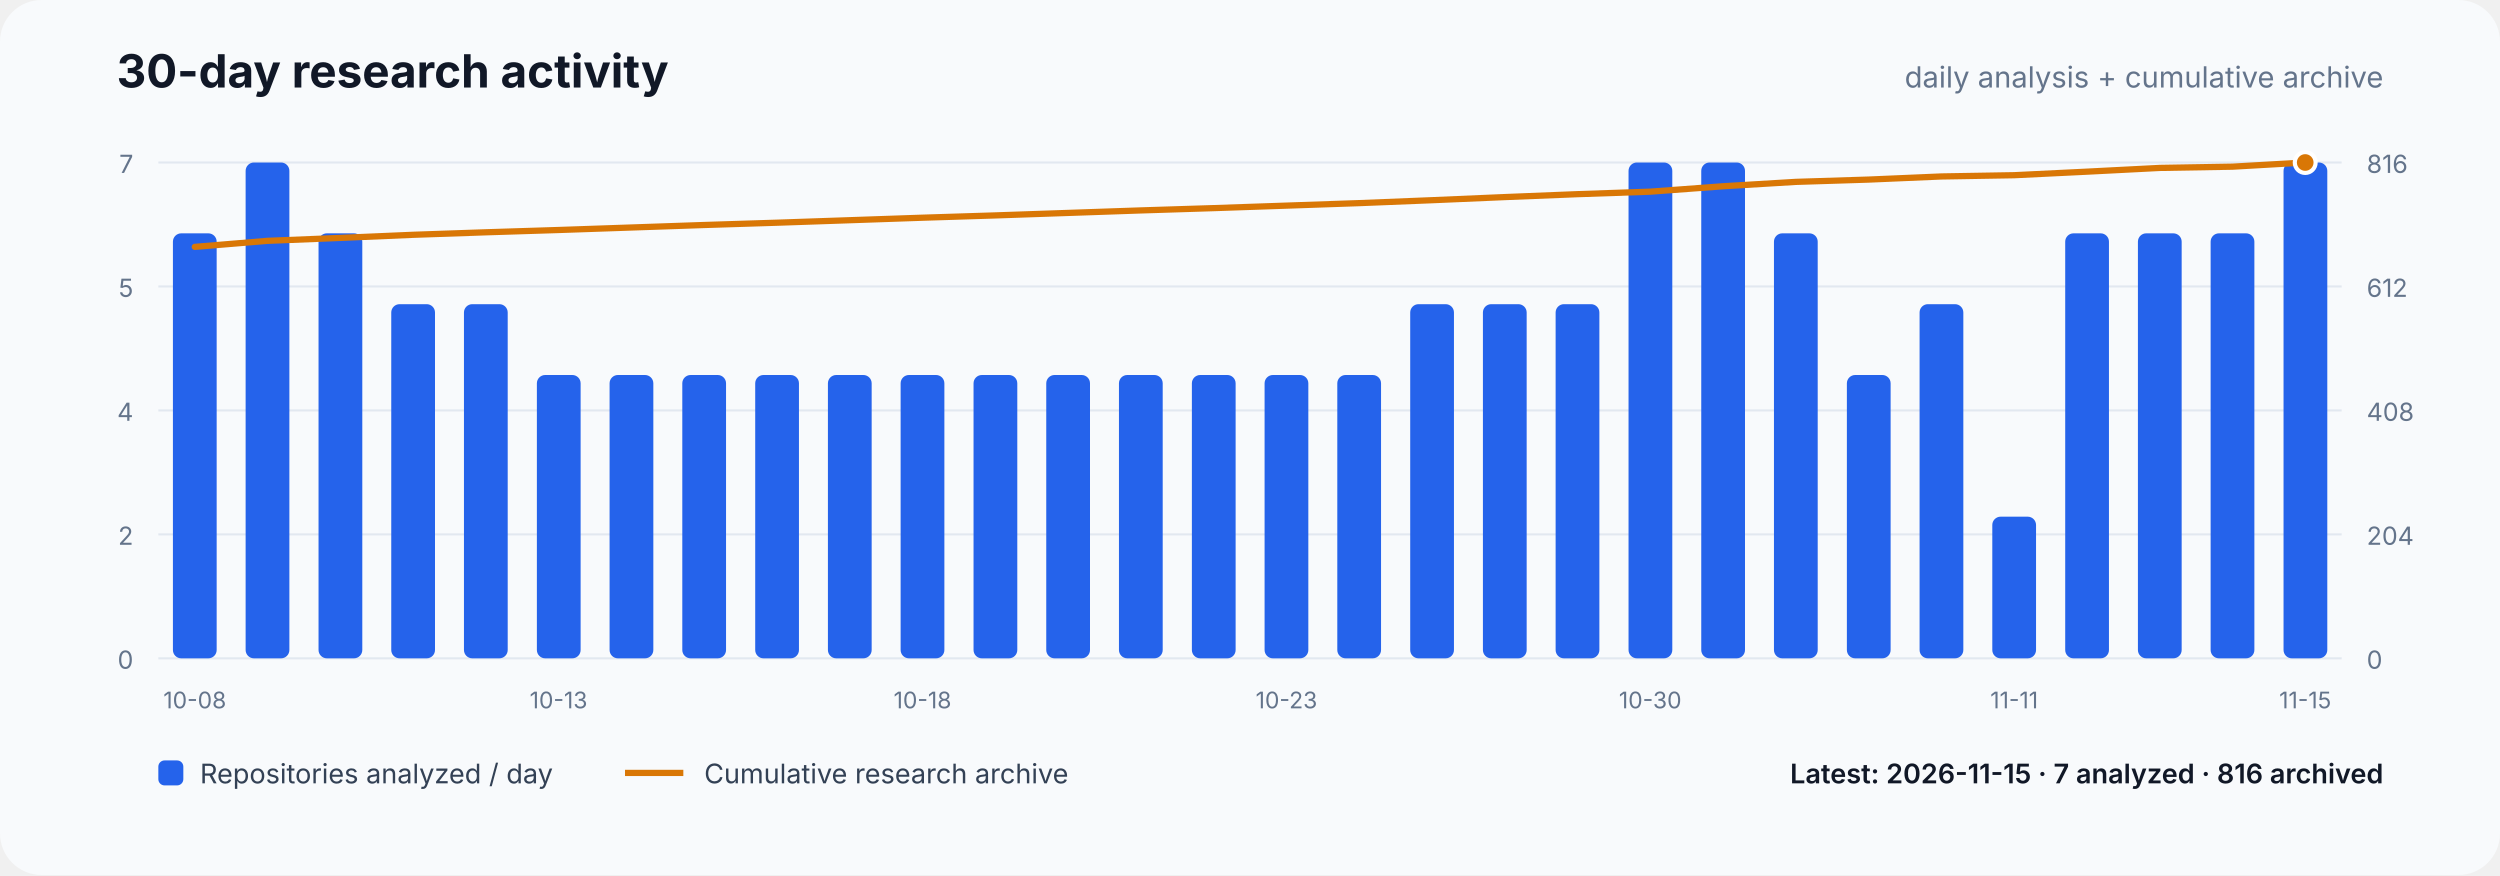
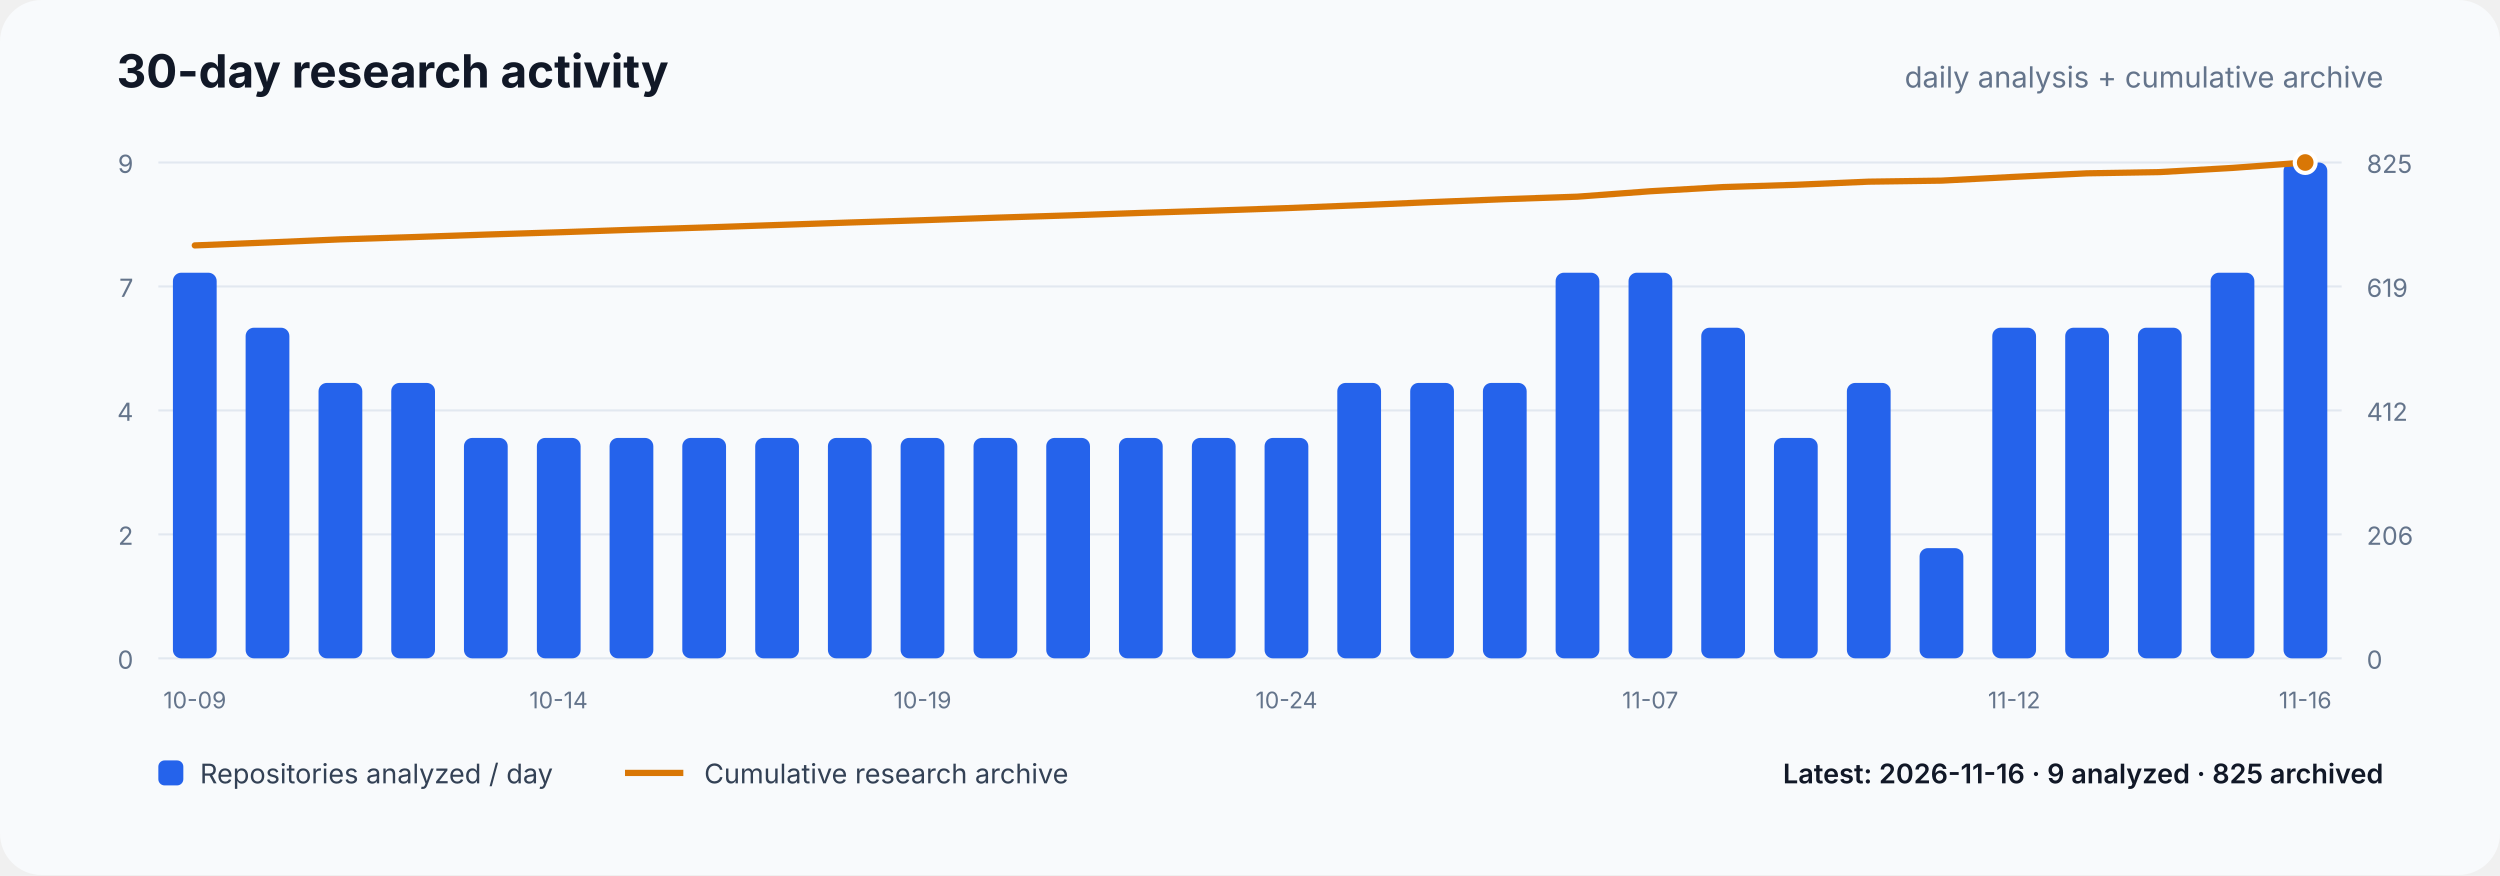
<svg xmlns="http://www.w3.org/2000/svg" width="1200" height="420" viewBox="0 0 1200 420" role="img" aria-labelledby="title desc">
  <rect width="1200" height="420" rx="20" fill="#f8fafc" />
  <text x="56" y="42" font-family="Inter,system-ui,sans-serif" font-size="22" font-weight="700" fill="#111827">30-day research activity</text>
  <text x="1144" y="42" text-anchor="end" font-family="Inter,system-ui,sans-serif" font-size="14" fill="#64748b">daily analysis + cumulative archive</text>
  <line x1="76" y1="316.0" x2="1124" y2="316.0" stroke="#e2e8f0" />
  <text x="64" y="321.0" text-anchor="end" font-family="Inter,system-ui,sans-serif" font-size="12" fill="#64748b">0</text>
  <text x="1136" y="321.0" font-family="Inter,system-ui,sans-serif" font-size="12" fill="#64748b">0</text>
  <line x1="76" y1="256.5" x2="1124" y2="256.5" stroke="#e2e8f0" />
  <text x="64" y="261.5" text-anchor="end" font-family="Inter,system-ui,sans-serif" font-size="12" fill="#64748b">2</text>
-   <text x="1136" y="261.5" font-family="Inter,system-ui,sans-serif" font-size="12" fill="#64748b">204</text>
+   <text x="1136" y="261.5" font-family="Inter,system-ui,sans-serif" font-size="12" fill="#64748b">206</text>
  <line x1="76" y1="197.0" x2="1124" y2="197.0" stroke="#e2e8f0" />
  <text x="64" y="202.0" text-anchor="end" font-family="Inter,system-ui,sans-serif" font-size="12" fill="#64748b">4</text>
-   <text x="1136" y="202.0" font-family="Inter,system-ui,sans-serif" font-size="12" fill="#64748b">408</text>
+   <text x="1136" y="202.0" font-family="Inter,system-ui,sans-serif" font-size="12" fill="#64748b">412</text>
  <line x1="76" y1="137.5" x2="1124" y2="137.5" stroke="#e2e8f0" />
-   <text x="64" y="142.5" text-anchor="end" font-family="Inter,system-ui,sans-serif" font-size="12" fill="#64748b">5</text>
-   <text x="1136" y="142.5" font-family="Inter,system-ui,sans-serif" font-size="12" fill="#64748b">612</text>
+   <text x="64" y="142.5" text-anchor="end" font-family="Inter,system-ui,sans-serif" font-size="12" fill="#64748b">7</text>
+   <text x="1136" y="142.5" font-family="Inter,system-ui,sans-serif" font-size="12" fill="#64748b">619</text>
  <line x1="76" y1="78.0" x2="1124" y2="78.0" stroke="#e2e8f0" />
-   <text x="64" y="83.0" text-anchor="end" font-family="Inter,system-ui,sans-serif" font-size="12" fill="#64748b">7</text>
-   <text x="1136" y="83.0" font-family="Inter,system-ui,sans-serif" font-size="12" fill="#64748b">816</text>
-   <rect x="83.0" y="112.0" width="21.0" height="204.0" rx="4" fill="#2563eb" />
-   <text x="93.5" y="340" text-anchor="middle" font-family="Inter,system-ui,sans-serif" font-size="11" fill="#64748b">10-08</text>
-   <rect x="117.9" y="78.0" width="21.0" height="238.0" rx="4" fill="#2563eb" />
-   <rect x="152.9" y="112.0" width="21.0" height="204.0" rx="4" fill="#2563eb" />
-   <rect x="187.8" y="146.0" width="21.0" height="170.0" rx="4" fill="#2563eb" />
-   <rect x="222.7" y="146.0" width="21.0" height="170.0" rx="4" fill="#2563eb" />
-   <rect x="257.7" y="180.0" width="21.0" height="136.0" rx="4" fill="#2563eb" />
-   <text x="268.1" y="340" text-anchor="middle" font-family="Inter,system-ui,sans-serif" font-size="11" fill="#64748b">10-13</text>
-   <rect x="292.6" y="180.0" width="21.0" height="136.0" rx="4" fill="#2563eb" />
-   <rect x="327.5" y="180.0" width="21.0" height="136.0" rx="4" fill="#2563eb" />
-   <rect x="362.5" y="180.0" width="21.0" height="136.0" rx="4" fill="#2563eb" />
-   <rect x="397.4" y="180.0" width="21.0" height="136.0" rx="4" fill="#2563eb" />
-   <rect x="432.3" y="180.0" width="21.0" height="136.0" rx="4" fill="#2563eb" />
-   <text x="442.8" y="340" text-anchor="middle" font-family="Inter,system-ui,sans-serif" font-size="11" fill="#64748b">10-18</text>
-   <rect x="467.3" y="180.0" width="21.0" height="136.0" rx="4" fill="#2563eb" />
-   <rect x="502.2" y="180.0" width="21.0" height="136.0" rx="4" fill="#2563eb" />
-   <rect x="537.1" y="180.0" width="21.0" height="136.0" rx="4" fill="#2563eb" />
-   <rect x="572.1" y="180.0" width="21.0" height="136.0" rx="4" fill="#2563eb" />
-   <rect x="607.0" y="180.0" width="21.0" height="136.0" rx="4" fill="#2563eb" />
-   <text x="617.5" y="340" text-anchor="middle" font-family="Inter,system-ui,sans-serif" font-size="11" fill="#64748b">10-23</text>
-   <rect x="641.9" y="180.0" width="21.0" height="136.0" rx="4" fill="#2563eb" />
-   <rect x="676.9" y="146.0" width="21.0" height="170.0" rx="4" fill="#2563eb" />
-   <rect x="711.8" y="146.0" width="21.0" height="170.0" rx="4" fill="#2563eb" />
-   <rect x="746.7" y="146.0" width="21.0" height="170.0" rx="4" fill="#2563eb" />
-   <rect x="781.7" y="78.0" width="21.0" height="238.0" rx="4" fill="#2563eb" />
-   <text x="792.1" y="340" text-anchor="middle" font-family="Inter,system-ui,sans-serif" font-size="11" fill="#64748b">10-30</text>
-   <rect x="816.6" y="78.0" width="21.0" height="238.0" rx="4" fill="#2563eb" />
-   <rect x="851.5" y="112.0" width="21.0" height="204.0" rx="4" fill="#2563eb" />
-   <rect x="886.5" y="180.0" width="21.0" height="136.0" rx="4" fill="#2563eb" />
-   <rect x="921.4" y="146.0" width="21.0" height="170.0" rx="4" fill="#2563eb" />
-   <rect x="956.3" y="248.0" width="21.0" height="68.0" rx="4" fill="#2563eb" />
-   <text x="966.8" y="340" text-anchor="middle" font-family="Inter,system-ui,sans-serif" font-size="11" fill="#64748b">11-11</text>
-   <rect x="991.3" y="112.0" width="21.0" height="204.0" rx="4" fill="#2563eb" />
-   <rect x="1026.2" y="112.0" width="21.0" height="204.0" rx="4" fill="#2563eb" />
-   <rect x="1061.1" y="112.0" width="21.0" height="204.0" rx="4" fill="#2563eb" />
+   <text x="64" y="83.0" text-anchor="end" font-family="Inter,system-ui,sans-serif" font-size="12" fill="#64748b">9</text>
+   <text x="1136" y="83.0" font-family="Inter,system-ui,sans-serif" font-size="12" fill="#64748b">825</text>
+   <rect x="83.0" y="130.9" width="21.0" height="185.1" rx="4" fill="#2563eb" />
+   <text x="93.5" y="340" text-anchor="middle" font-family="Inter,system-ui,sans-serif" font-size="11" fill="#64748b">10-09</text>
+   <rect x="117.9" y="157.3" width="21.0" height="158.7" rx="4" fill="#2563eb" />
+   <rect x="152.9" y="183.8" width="21.0" height="132.2" rx="4" fill="#2563eb" />
+   <rect x="187.8" y="183.8" width="21.0" height="132.2" rx="4" fill="#2563eb" />
+   <rect x="222.7" y="210.2" width="21.0" height="105.8" rx="4" fill="#2563eb" />
+   <rect x="257.7" y="210.2" width="21.0" height="105.8" rx="4" fill="#2563eb" />
+   <text x="268.1" y="340" text-anchor="middle" font-family="Inter,system-ui,sans-serif" font-size="11" fill="#64748b">10-14</text>
+   <rect x="292.6" y="210.2" width="21.0" height="105.8" rx="4" fill="#2563eb" />
+   <rect x="327.5" y="210.2" width="21.0" height="105.8" rx="4" fill="#2563eb" />
+   <rect x="362.5" y="210.2" width="21.0" height="105.8" rx="4" fill="#2563eb" />
+   <rect x="397.4" y="210.2" width="21.0" height="105.8" rx="4" fill="#2563eb" />
+   <rect x="432.3" y="210.2" width="21.0" height="105.8" rx="4" fill="#2563eb" />
+   <text x="442.8" y="340" text-anchor="middle" font-family="Inter,system-ui,sans-serif" font-size="11" fill="#64748b">10-19</text>
+   <rect x="467.3" y="210.2" width="21.0" height="105.8" rx="4" fill="#2563eb" />
+   <rect x="502.2" y="210.2" width="21.0" height="105.8" rx="4" fill="#2563eb" />
+   <rect x="537.1" y="210.2" width="21.0" height="105.8" rx="4" fill="#2563eb" />
+   <rect x="572.1" y="210.2" width="21.0" height="105.8" rx="4" fill="#2563eb" />
+   <rect x="607.0" y="210.2" width="21.0" height="105.8" rx="4" fill="#2563eb" />
+   <text x="617.5" y="340" text-anchor="middle" font-family="Inter,system-ui,sans-serif" font-size="11" fill="#64748b">10-24</text>
+   <rect x="641.9" y="183.8" width="21.0" height="132.2" rx="4" fill="#2563eb" />
+   <rect x="676.9" y="183.8" width="21.0" height="132.2" rx="4" fill="#2563eb" />
+   <rect x="711.8" y="183.8" width="21.0" height="132.2" rx="4" fill="#2563eb" />
+   <rect x="746.7" y="130.9" width="21.0" height="185.1" rx="4" fill="#2563eb" />
+   <rect x="781.7" y="130.9" width="21.0" height="185.1" rx="4" fill="#2563eb" />
+   <text x="792.1" y="340" text-anchor="middle" font-family="Inter,system-ui,sans-serif" font-size="11" fill="#64748b">11-07</text>
+   <rect x="816.6" y="157.3" width="21.0" height="158.7" rx="4" fill="#2563eb" />
+   <rect x="851.5" y="210.2" width="21.0" height="105.8" rx="4" fill="#2563eb" />
+   <rect x="886.5" y="183.8" width="21.0" height="132.2" rx="4" fill="#2563eb" />
+   <rect x="921.4" y="263.1" width="21.0" height="52.9" rx="4" fill="#2563eb" />
+   <rect x="956.3" y="157.3" width="21.0" height="158.7" rx="4" fill="#2563eb" />
+   <text x="966.8" y="340" text-anchor="middle" font-family="Inter,system-ui,sans-serif" font-size="11" fill="#64748b">11-12</text>
+   <rect x="991.3" y="157.3" width="21.0" height="158.7" rx="4" fill="#2563eb" />
+   <rect x="1026.2" y="157.3" width="21.0" height="158.7" rx="4" fill="#2563eb" />
+   <rect x="1061.1" y="130.9" width="21.0" height="185.1" rx="4" fill="#2563eb" />
  <rect x="1096.1" y="78.0" width="21.0" height="238.0" rx="4" fill="#2563eb" />
-   <text x="1106.5" y="340" text-anchor="middle" font-family="Inter,system-ui,sans-serif" font-size="11" fill="#64748b">11-15</text>
-   <polyline points="93.5,118.5 128.4,115.6 163.3,114.2 198.3,112.7 233.2,111.5 268.1,110.4 303.1,109.2 338.0,108.0 372.9,106.9 407.9,105.7 442.8,104.5 477.7,103.4 512.7,102.2 547.6,101.0 582.5,99.9 617.5,98.7 652.4,97.5 687.3,96.1 722.3,94.6 757.2,93.2 792.1,92.0 827.1,89.4 862.0,87.3 896.9,86.2 931.9,84.7 966.8,84.1 1001.7,82.4 1036.7,80.6 1071.6,80.0 1106.5,78.0" fill="none" stroke="#d97706" stroke-width="3" stroke-linejoin="round" stroke-linecap="round" />
+   <text x="1106.5" y="340" text-anchor="middle" font-family="Inter,system-ui,sans-serif" font-size="11" fill="#64748b">11-16</text>
+   <polyline points="93.5,117.8 128.4,116.4 163.3,114.9 198.3,113.8 233.2,112.6 268.1,111.5 303.1,110.3 338.0,109.2 372.9,108.0 407.9,106.8 442.8,105.7 477.7,104.5 512.7,103.4 547.6,102.2 582.5,101.1 617.5,99.9 652.4,98.5 687.3,97.0 722.3,95.6 757.2,94.4 792.1,91.8 827.1,89.8 862.0,88.7 896.9,87.2 931.9,86.7 966.8,84.9 1001.7,83.2 1036.7,82.6 1071.6,80.6 1106.5,78.0" fill="none" stroke="#d97706" stroke-width="3" stroke-linejoin="round" stroke-linecap="round" />
  <circle cx="1106.5" cy="78.0" r="5" fill="#d97706" stroke="#fff" stroke-width="2" />
  <rect x="76" y="365" width="12" height="12" rx="3" fill="#2563eb" />
  <text x="96" y="376" font-family="Inter,system-ui,sans-serif" font-size="13" fill="#334155">Repositories analyzed / day</text>
  <line x1="300" y1="371" x2="328" y2="371" stroke="#d97706" stroke-width="3" />
  <text x="338" y="376" font-family="Inter,system-ui,sans-serif" font-size="13" fill="#334155">Cumulative research archive</text>
-   <text x="1144" y="376" text-anchor="end" font-family="Inter,system-ui,sans-serif" font-size="13" font-weight="600" fill="#111827">Latest: 2026-11-15 · 7 analyzed · 816 archived</text>
+   <text x="1144" y="376" text-anchor="end" font-family="Inter,system-ui,sans-serif" font-size="13" font-weight="600" fill="#111827">Latest: 2026-11-16 · 9 analyzed · 825 archived</text>
</svg>
